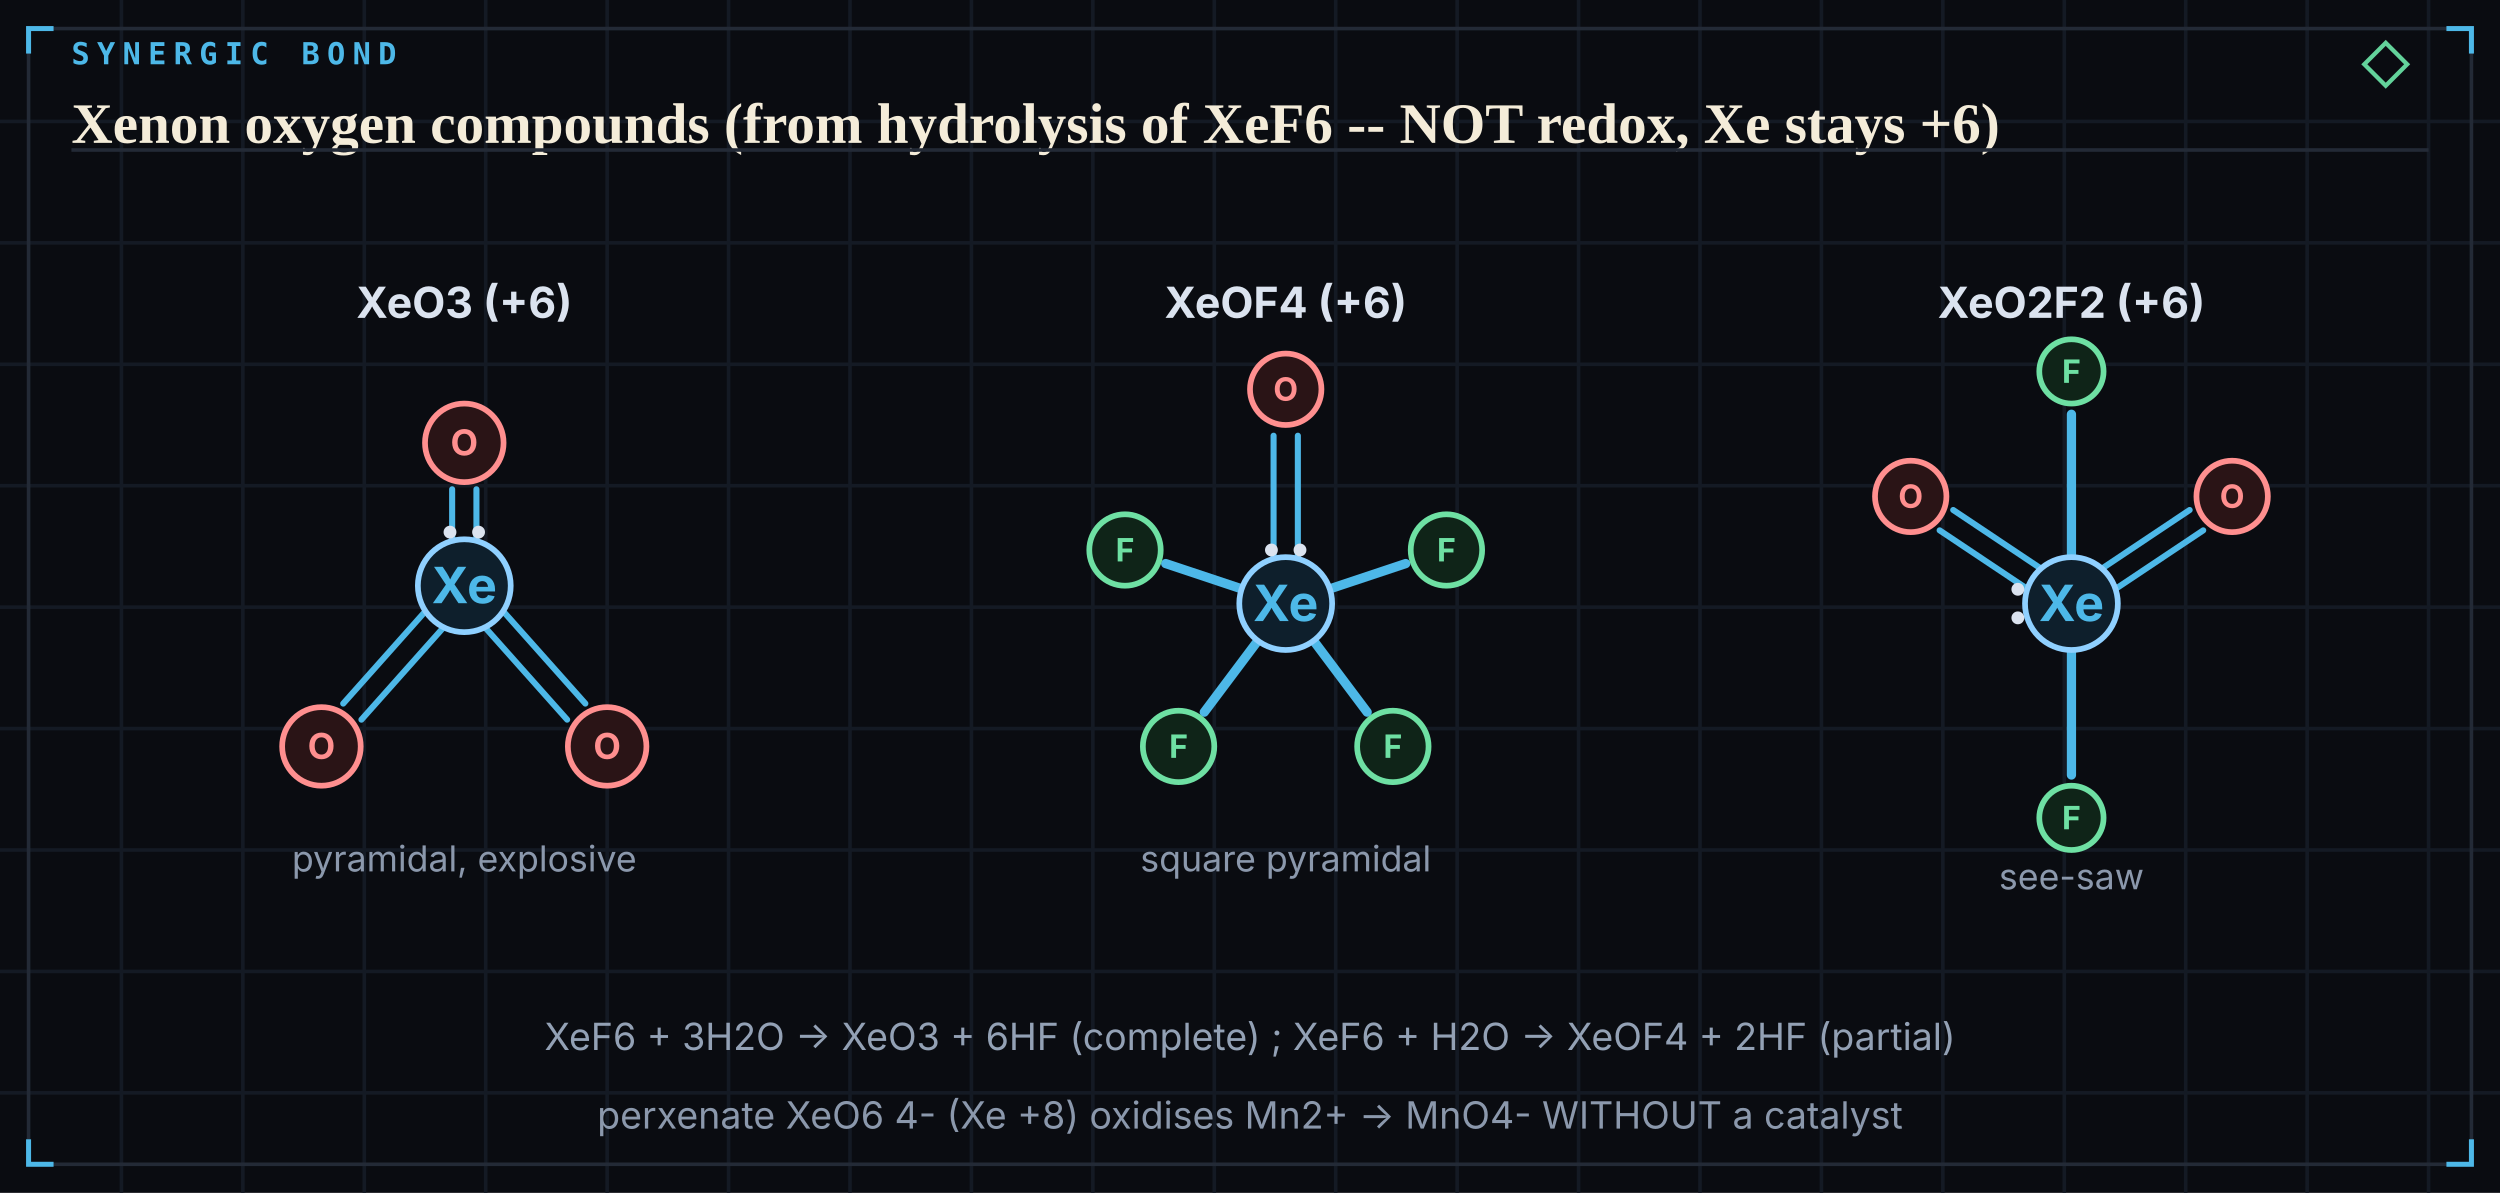
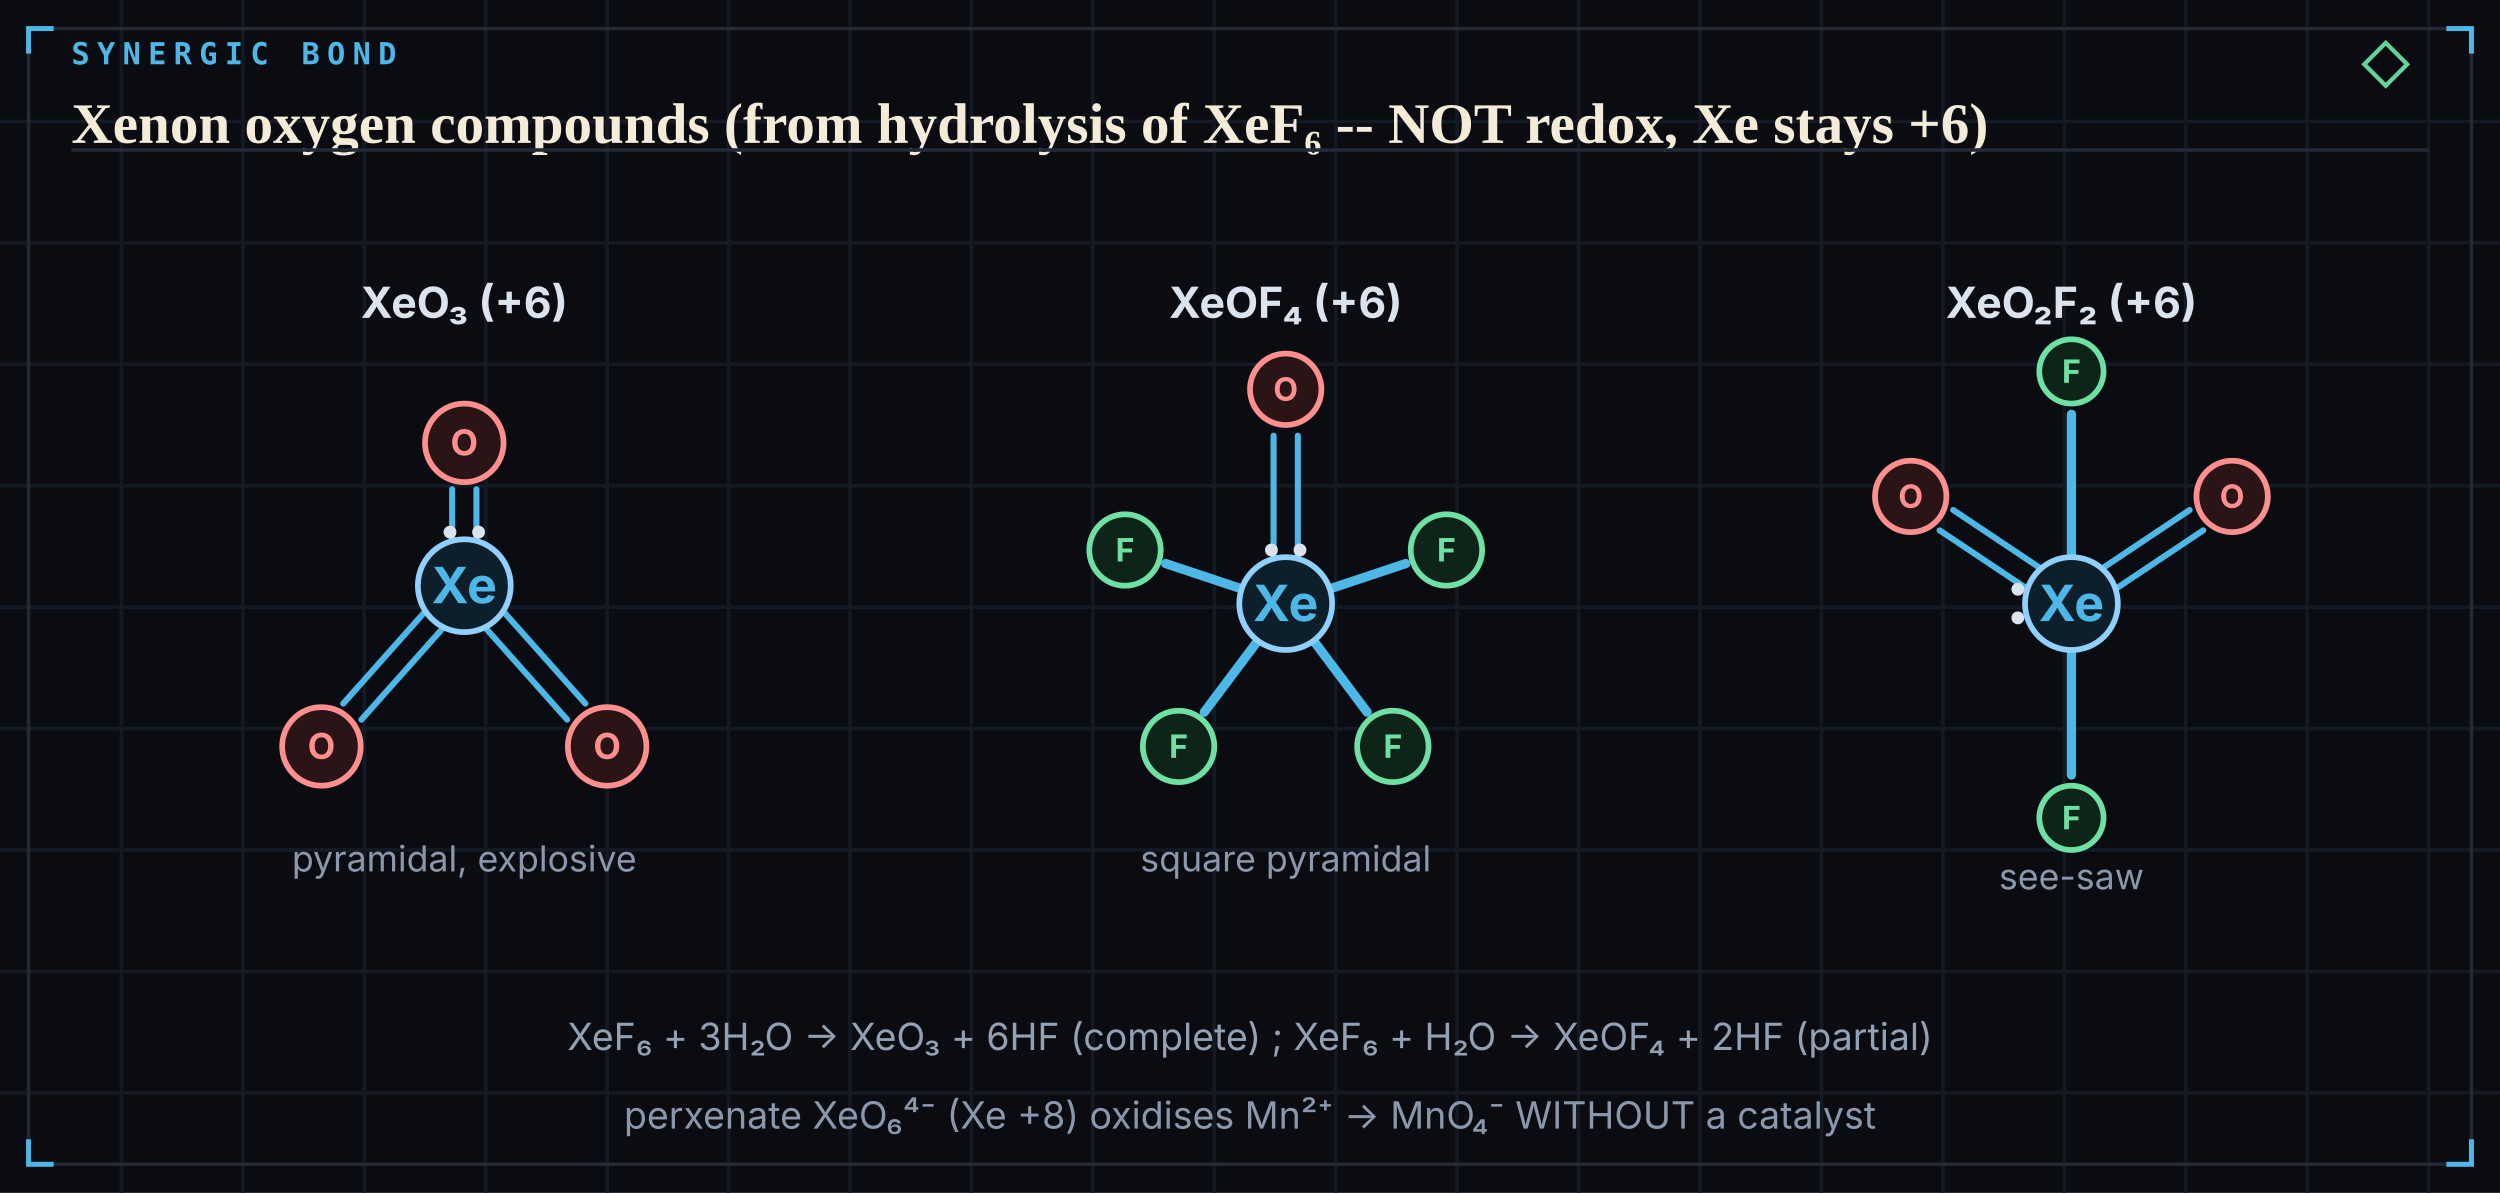
<svg xmlns="http://www.w3.org/2000/svg" width="700" height="334" viewBox="0 0 700 334" font-family="'Inter','Helvetica Neue',Arial,'DejaVu Sans',sans-serif">
  <rect width="700" height="334" fill="#0a0c11" />
  <g stroke="#141a24" stroke-width="1">
    <line x1="34" y1="0" x2="34" y2="334" />
    <line x1="68" y1="0" x2="68" y2="334" />
    <line x1="102" y1="0" x2="102" y2="334" />
    <line x1="136" y1="0" x2="136" y2="334" />
    <line x1="170" y1="0" x2="170" y2="334" />
    <line x1="204" y1="0" x2="204" y2="334" />
    <line x1="238" y1="0" x2="238" y2="334" />
    <line x1="272" y1="0" x2="272" y2="334" />
    <line x1="306" y1="0" x2="306" y2="334" />
    <line x1="340" y1="0" x2="340" y2="334" />
    <line x1="374" y1="0" x2="374" y2="334" />
    <line x1="408" y1="0" x2="408" y2="334" />
    <line x1="442" y1="0" x2="442" y2="334" />
    <line x1="476" y1="0" x2="476" y2="334" />
    <line x1="510" y1="0" x2="510" y2="334" />
    <line x1="544" y1="0" x2="544" y2="334" />
    <line x1="578" y1="0" x2="578" y2="334" />
    <line x1="612" y1="0" x2="612" y2="334" />
    <line x1="646" y1="0" x2="646" y2="334" />
    <line x1="680" y1="0" x2="680" y2="334" />
    <line x1="0" y1="34" x2="700" y2="34" />
    <line x1="0" y1="68" x2="700" y2="68" />
    <line x1="0" y1="102" x2="700" y2="102" />
    <line x1="0" y1="136" x2="700" y2="136" />
    <line x1="0" y1="170" x2="700" y2="170" />
    <line x1="0" y1="204" x2="700" y2="204" />
    <line x1="0" y1="238" x2="700" y2="238" />
    <line x1="0" y1="272" x2="700" y2="272" />
    <line x1="0" y1="306" x2="700" y2="306" />
  </g>
  <rect x="8" y="8" width="684" height="318" fill="none" stroke="#232a36" stroke-width="1" />
  <path d="M 8 15 L 8 8 L 15 8" stroke="#4db8e8" stroke-width="1.4" fill="none" />
  <path d="M 692 15 L 692 8 L 685 8" stroke="#4db8e8" stroke-width="1.4" fill="none" />
  <path d="M 8 319 L 8 326 L 15 326" stroke="#4db8e8" stroke-width="1.4" fill="none" />
  <path d="M 692 319 L 692 326 L 685 326" stroke="#4db8e8" stroke-width="1.4" fill="none" />
  <text x="20" y="18" font-size="8.5" font-weight="bold" fill="#4db8e8" text-anchor="start" font-family="'SF Mono','DejaVu Sans Mono',ui-monospace,Menlo,monospace" letter-spacing="0.24em">SYNERGIC BOND</text>
  <path d="M 668 12 l 6 6 l -6 6 l -6 -6 z" fill="none" stroke="#63d39b" stroke-width="1.2" />
-   <text x="20" y="40" font-size="16" font-weight="bold" fill="#f4ecd9" text-anchor="start" font-family="'Georgia','Times New Roman',serif">Xenon oxygen compounds  (from hydrolysis of XeF6 -- NOT redox, Xe stays +6)</text>
+   <text x="20" y="40" font-size="16" font-weight="bold" fill="#f4ecd9" text-anchor="start" font-family="'Georgia','Times New Roman',serif">Xenon oxygen compounds  (from hydrolysis of XeF₆ -- NOT redox, Xe stays +6)</text>
  <line x1="20" y1="42" x2="680" y2="42" stroke="#232a36" stroke-width="1" />
  <g transform="translate(0,34)">
-     <text x="130.0" y="55.0" font-size="12" font-weight="bold" fill="#dbe3ef" text-anchor="middle">XeO3  (+6)</text>
+     <text x="130.0" y="55.0" font-size="12" font-weight="bold" fill="#dbe3ef" text-anchor="middle">XeO₃  (+6)</text>
    <line x1="123.9" y1="142.0" x2="101.2" y2="167.5" stroke="#4db8e8" stroke-width="1.7" stroke-linecap="round" />
    <line x1="118.8" y1="137.5" x2="96.1" y2="163.0" stroke="#4db8e8" stroke-width="1.7" stroke-linecap="round" />
    <circle cx="90.0" cy="175.0" r="11" fill="#2a1416" stroke="#ff8f8f" stroke-width="1.6" />
    <text x="90.0" y="178.5" font-size="10" font-weight="bold" fill="#ff8f8f" text-anchor="middle">O</text>
    <line x1="141.2" y1="137.5" x2="163.9" y2="163.0" stroke="#4db8e8" stroke-width="1.7" stroke-linecap="round" />
    <line x1="136.1" y1="142.0" x2="158.8" y2="167.5" stroke="#4db8e8" stroke-width="1.7" stroke-linecap="round" />
    <circle cx="170.0" cy="175.0" r="11" fill="#2a1416" stroke="#ff8f8f" stroke-width="1.6" />
    <text x="170.0" y="178.5" font-size="10" font-weight="bold" fill="#ff8f8f" text-anchor="middle">O</text>
    <line x1="126.6" y1="117.0" x2="126.6" y2="103.0" stroke="#4db8e8" stroke-width="1.7" stroke-linecap="round" />
    <line x1="133.4" y1="117.0" x2="133.4" y2="103.0" stroke="#4db8e8" stroke-width="1.7" stroke-linecap="round" />
    <circle cx="130.0" cy="90.0" r="11" fill="#2a1416" stroke="#ff8f8f" stroke-width="1.6" />
    <text x="130.0" y="93.5" font-size="10" font-weight="bold" fill="#ff8f8f" text-anchor="middle">O</text>
    <circle cx="130.0" cy="130.0" r="13" fill="#0e1f2c" stroke="#8fd0ff" stroke-width="1.6" />
    <text x="130.0" y="134.9" font-size="14" font-weight="bold" fill="#4db8e8" text-anchor="middle">Xe</text>
    <circle cx="126.0" cy="115.0" r="1.8" fill="#dbe3ef" />
    <circle cx="134.0" cy="115.0" r="1.8" fill="#dbe3ef" />
    <text x="130.0" y="210.0" font-size="10" font-weight="normal" fill="#8b98ac" text-anchor="middle">pyramidal, explosive</text>
-     <text x="360.0" y="55.0" font-size="12" font-weight="bold" fill="#dbe3ef" text-anchor="middle">XeOF4  (+6)</text>
+     <text x="360.0" y="55.0" font-size="12" font-weight="bold" fill="#dbe3ef" text-anchor="middle">XeOF₄  (+6)</text>
    <line x1="356.6" y1="122.0" x2="356.6" y2="88.0" stroke="#4db8e8" stroke-width="1.7" stroke-linecap="round" />
    <line x1="363.4" y1="122.0" x2="363.4" y2="88.0" stroke="#4db8e8" stroke-width="1.7" stroke-linecap="round" />
    <circle cx="360.0" cy="75.0" r="10" fill="#2a1416" stroke="#ff8f8f" stroke-width="1.6" />
    <text x="360.0" y="78.2" font-size="9" font-weight="bold" fill="#ff8f8f" text-anchor="middle">O</text>
    <line x1="348.6" y1="131.2" x2="326.4" y2="123.8" stroke="#4db8e8" stroke-width="2.6" stroke-linecap="round" />
    <circle cx="315.0" cy="120.0" r="10" fill="#0f2418" stroke="#6ee0a3" stroke-width="1.6" />
    <text x="315.0" y="123.2" font-size="9" font-weight="bold" fill="#6ee0a3" text-anchor="middle">F</text>
    <line x1="371.4" y1="131.2" x2="393.6" y2="123.8" stroke="#4db8e8" stroke-width="2.6" stroke-linecap="round" />
    <circle cx="405.0" cy="120.0" r="10" fill="#0f2418" stroke="#6ee0a3" stroke-width="1.6" />
    <text x="405.0" y="123.2" font-size="9" font-weight="bold" fill="#6ee0a3" text-anchor="middle">F</text>
    <line x1="352.8" y1="144.6" x2="337.2" y2="165.4" stroke="#4db8e8" stroke-width="2.6" stroke-linecap="round" />
    <circle cx="330.0" cy="175.0" r="10" fill="#0f2418" stroke="#6ee0a3" stroke-width="1.6" />
    <text x="330.0" y="178.2" font-size="9" font-weight="bold" fill="#6ee0a3" text-anchor="middle">F</text>
    <line x1="367.2" y1="144.6" x2="382.8" y2="165.4" stroke="#4db8e8" stroke-width="2.6" stroke-linecap="round" />
    <circle cx="390.0" cy="175.0" r="10" fill="#0f2418" stroke="#6ee0a3" stroke-width="1.6" />
    <text x="390.0" y="178.2" font-size="9" font-weight="bold" fill="#6ee0a3" text-anchor="middle">F</text>
    <circle cx="360.0" cy="135.0" r="13" fill="#0e1f2c" stroke="#8fd0ff" stroke-width="1.6" />
    <text x="360.0" y="139.9" font-size="14" font-weight="bold" fill="#4db8e8" text-anchor="middle">Xe</text>
    <circle cx="356.0" cy="120.0" r="1.8" fill="#dbe3ef" />
    <circle cx="364.0" cy="120.0" r="1.8" fill="#dbe3ef" />
    <text x="360.0" y="210.0" font-size="10" font-weight="normal" fill="#8b98ac" text-anchor="middle">square pyramidal</text>
-     <text x="580.0" y="55.0" font-size="12" font-weight="bold" fill="#dbe3ef" text-anchor="middle">XeO2F2  (+6)</text>
+     <text x="580.0" y="55.0" font-size="12" font-weight="bold" fill="#dbe3ef" text-anchor="middle">XeO₂F₂  (+6)</text>
    <line x1="568.1" y1="131.2" x2="543.1" y2="114.5" stroke="#4db8e8" stroke-width="1.7" stroke-linecap="round" />
    <line x1="571.9" y1="125.5" x2="546.9" y2="108.8" stroke="#4db8e8" stroke-width="1.7" stroke-linecap="round" />
    <circle cx="535.0" cy="105.0" r="10" fill="#2a1416" stroke="#ff8f8f" stroke-width="1.6" />
    <text x="535.0" y="108.2" font-size="9" font-weight="bold" fill="#ff8f8f" text-anchor="middle">O</text>
    <line x1="588.1" y1="125.5" x2="613.1" y2="108.8" stroke="#4db8e8" stroke-width="1.7" stroke-linecap="round" />
    <line x1="591.9" y1="131.2" x2="616.9" y2="114.5" stroke="#4db8e8" stroke-width="1.7" stroke-linecap="round" />
    <circle cx="625.0" cy="105.0" r="10" fill="#2a1416" stroke="#ff8f8f" stroke-width="1.6" />
    <text x="625.0" y="108.2" font-size="9" font-weight="bold" fill="#ff8f8f" text-anchor="middle">O</text>
    <line x1="580.0" y1="123.0" x2="580.0" y2="82.0" stroke="#4db8e8" stroke-width="2.6" stroke-linecap="round" />
    <circle cx="580.0" cy="70.0" r="9" fill="#0f2418" stroke="#6ee0a3" stroke-width="1.6" />
    <text x="580.0" y="73.2" font-size="9" font-weight="bold" fill="#6ee0a3" text-anchor="middle">F</text>
    <line x1="580.0" y1="147.0" x2="580.0" y2="183.0" stroke="#4db8e8" stroke-width="2.6" stroke-linecap="round" />
    <circle cx="580.0" cy="195.0" r="9" fill="#0f2418" stroke="#6ee0a3" stroke-width="1.6" />
    <text x="580.0" y="198.2" font-size="9" font-weight="bold" fill="#6ee0a3" text-anchor="middle">F</text>
    <circle cx="580.0" cy="135.0" r="13" fill="#0e1f2c" stroke="#8fd0ff" stroke-width="1.6" />
    <text x="580.0" y="139.9" font-size="14" font-weight="bold" fill="#4db8e8" text-anchor="middle">Xe</text>
    <circle cx="565.0" cy="139.0" r="1.8" fill="#dbe3ef" />
    <circle cx="565.0" cy="131.0" r="1.8" fill="#dbe3ef" />
    <text x="580.0" y="215.0" font-size="10" font-weight="normal" fill="#8b98ac" text-anchor="middle">see-saw</text>
-     <text x="350.0" y="260.0" font-size="10.5" font-weight="normal" fill="#93a1b5" text-anchor="middle">XeF6 + 3H2O → XeO3 + 6HF  (complete) ;  XeF6 + H2O → XeOF4 + 2HF  (partial)</text>
-     <text x="350.0" y="282.0" font-size="10.5" font-weight="normal" fill="#8b98ac" text-anchor="middle">perxenate XeO6 4- (Xe +8) oxidises Mn2+ → MnO4- WITHOUT a catalyst</text>
+     <text x="350.0" y="260.0" font-size="10.5" font-weight="normal" fill="#93a1b5" text-anchor="middle">XeF₆ + 3H₂O → XeO₃ + 6HF  (complete) ;  XeF₆ + H₂O → XeOF₄ + 2HF  (partial)</text>
+     <text x="350.0" y="282.0" font-size="10.5" font-weight="normal" fill="#8b98ac" text-anchor="middle">perxenate XeO₆⁴⁻ (Xe +8) oxidises Mn²⁺ → MnO₄⁻ WITHOUT a catalyst</text>
  </g>
</svg>
